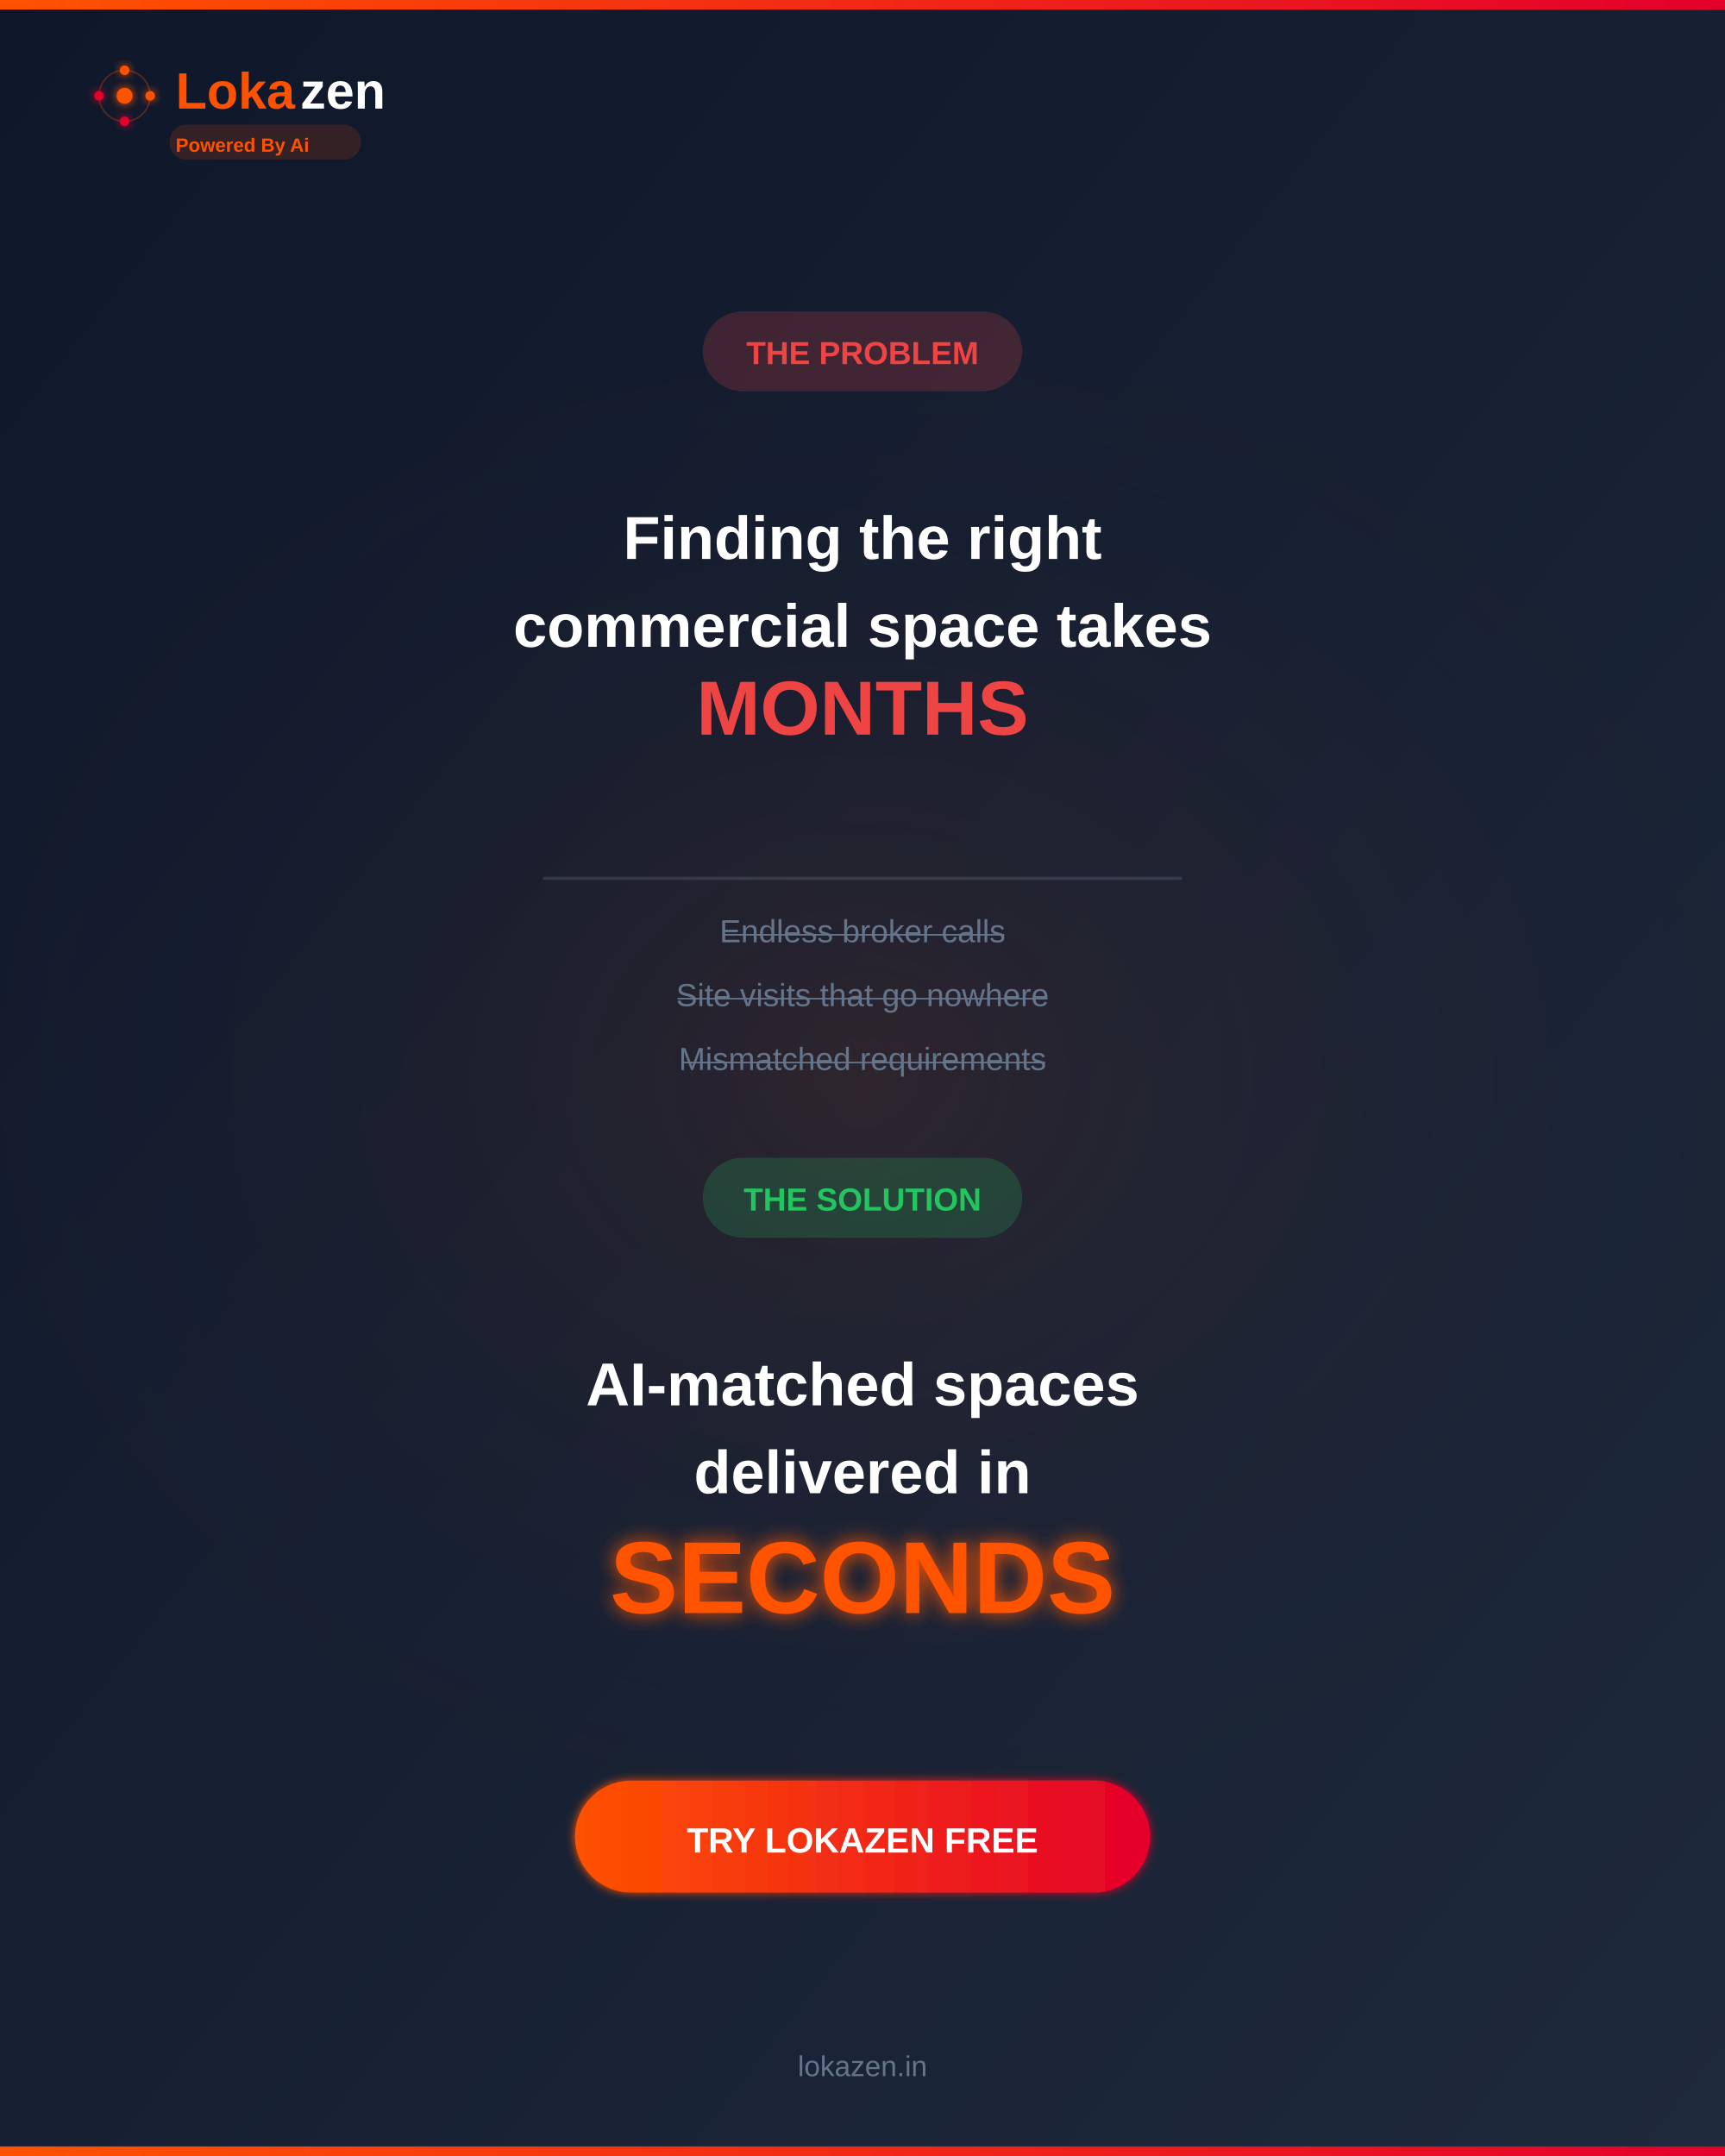
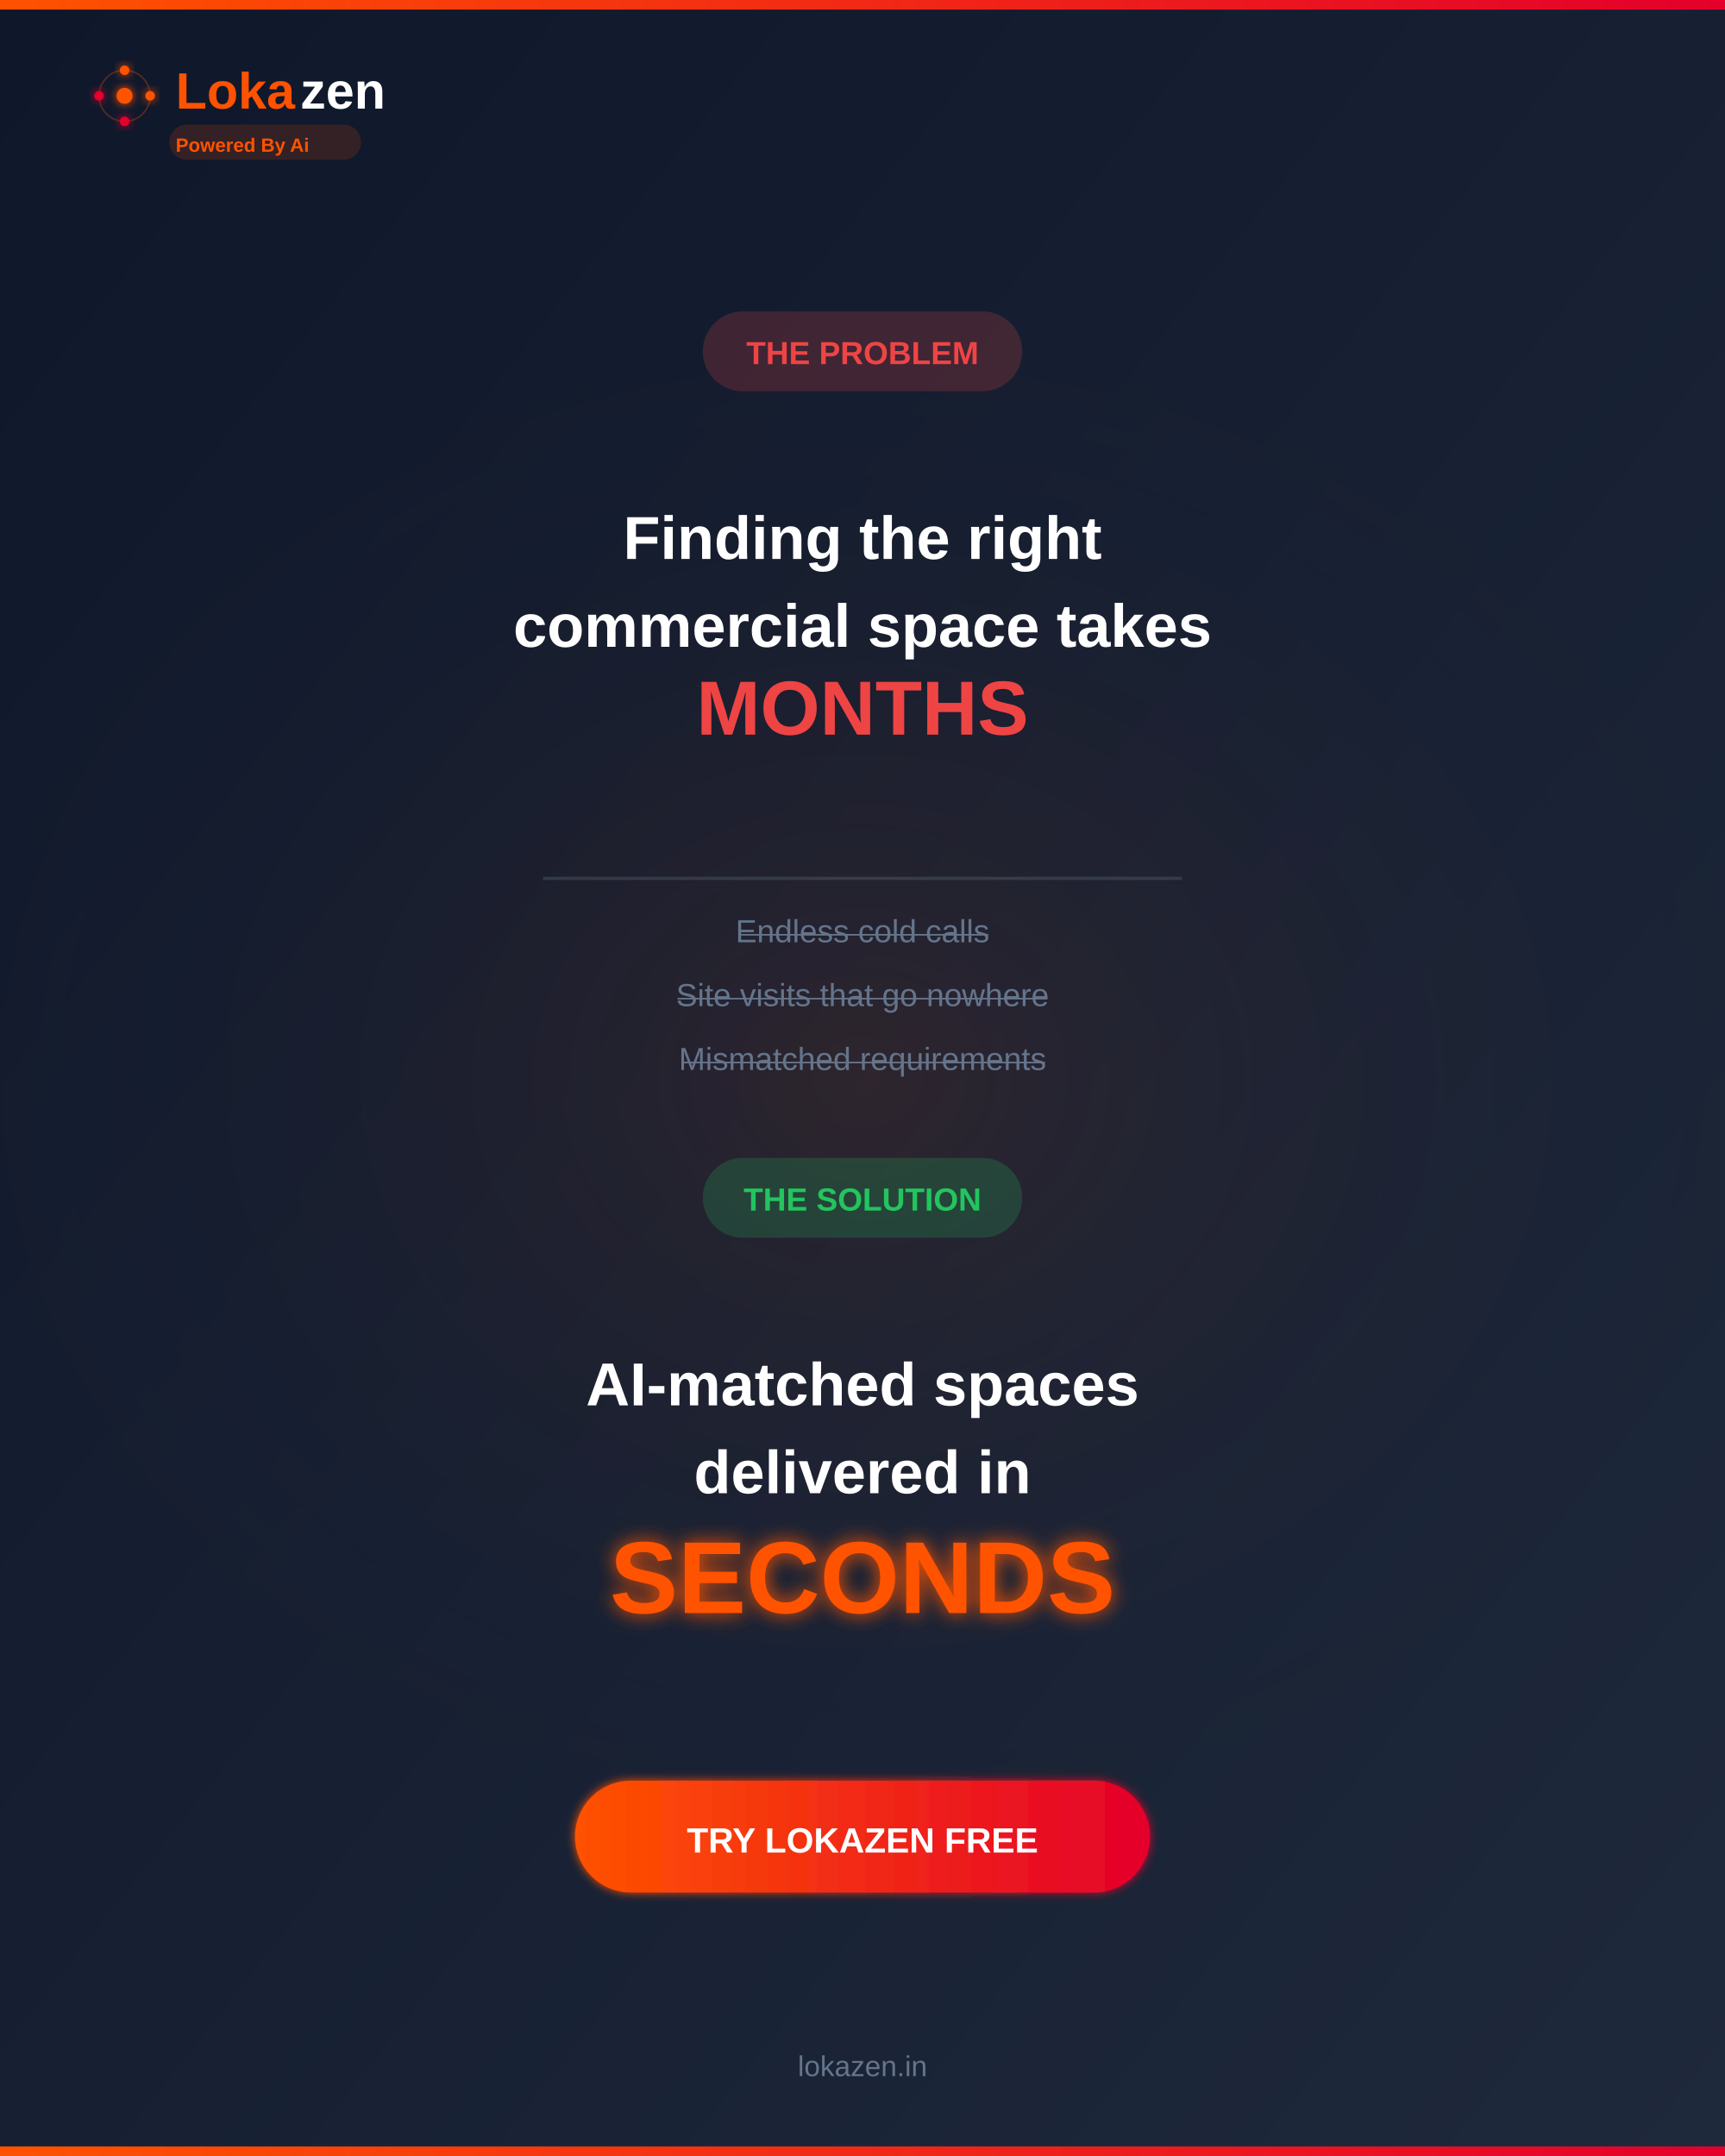
<svg xmlns="http://www.w3.org/2000/svg" width="1080" height="1350" viewBox="0 0 1080 1350">
  <defs>
    <linearGradient id="bgGradient" x1="0%" y1="0%" x2="100%" y2="100%">
      <stop offset="0%" style="stop-color:#0F172A" />
      <stop offset="100%" style="stop-color:#1E293B" />
    </linearGradient>
    <linearGradient id="brandGradient" x1="0%" y1="0%" x2="100%" y2="0%">
      <stop offset="0%" style="stop-color:#FF5200" />
      <stop offset="100%" style="stop-color:#E4002B" />
    </linearGradient>
    <radialGradient id="glowGradient" cx="50%" cy="50%" r="50%">
      <stop offset="0%" style="stop-color:#FF5200;stop-opacity:0.1" />
      <stop offset="100%" style="stop-color:#0F172A;stop-opacity:0" />
    </radialGradient>
    <filter id="glow" x="-50%" y="-50%" width="200%" height="200%">
      <feGaussianBlur stdDeviation="3" result="coloredBlur" />
      <feMerge>
        <feMergeNode in="coloredBlur" />
        <feMergeNode in="SourceGraphic" />
      </feMerge>
    </filter>
    <filter id="strongGlow" x="-50%" y="-50%" width="200%" height="200%">
      <feGaussianBlur stdDeviation="6" result="coloredBlur" />
      <feMerge>
        <feMergeNode in="coloredBlur" />
        <feMergeNode in="SourceGraphic" />
      </feMerge>
    </filter>
  </defs>
  <rect width="1080" height="1350" fill="url(#bgGradient)" />
  <ellipse cx="540" cy="675" rx="600" ry="500" fill="url(#glowGradient)" />
  <rect x="0" y="0" width="1080" height="6" fill="url(#brandGradient)" />
  <g transform="translate(60, 60)">
    <g transform="translate(18, 0)">
      <circle cx="0" cy="0" r="16" fill="none" stroke="#FF5200" stroke-width="1" opacity="0.3" />
      <circle cx="0" cy="-16" r="3" fill="#FF5200" filter="url(#glow)" />
      <circle cx="16" cy="0" r="3" fill="#FF5200" filter="url(#glow)" />
      <circle cx="0" cy="16" r="3" fill="#E4002B" filter="url(#glow)" />
      <circle cx="-16" cy="0" r="3" fill="#E4002B" filter="url(#glow)" />
      <circle cx="0" cy="0" r="5" fill="#FF5200" filter="url(#glow)" />
    </g>
    <text x="50" y="8" font-family="Arial, sans-serif" font-size="32" font-weight="900" fill="#FF5200">Loka</text>
    <text x="128" y="8" font-family="Arial, sans-serif" font-size="32" font-weight="900" fill="#FFFFFF">zen</text>
    <rect x="46" y="18" width="120" height="22" rx="11" fill="#FF5200" opacity="0.15" />
    <text x="50" y="35" font-family="Arial, sans-serif" font-size="12" font-weight="600" fill="#FF5200">Powered By Ai</text>
  </g>
  <g transform="translate(540, 220)">
    <rect x="-100" y="-25" width="200" height="50" rx="25" fill="#EF4444" opacity="0.2" />
    <text x="0" y="8" font-family="Arial, sans-serif" font-size="20" font-weight="700" fill="#EF4444" text-anchor="middle">THE PROBLEM</text>
  </g>
  <g transform="translate(540, 350)">
    <text x="0" y="0" font-family="Arial, sans-serif" font-size="38" font-weight="700" fill="#FFFFFF" text-anchor="middle">Finding the right</text>
    <text x="0" y="55" font-family="Arial, sans-serif" font-size="38" font-weight="700" fill="#FFFFFF" text-anchor="middle">commercial space takes</text>
    <text x="0" y="110" font-family="Arial, sans-serif" font-size="48" font-weight="900" fill="#EF4444" text-anchor="middle">MONTHS</text>
  </g>
  <g transform="translate(540, 550)">
    <line x1="-200" y1="0" x2="200" y2="0" stroke="#64748B" stroke-width="2" opacity="0.3" />
-     <text x="0" y="40" font-family="Arial, sans-serif" font-size="20" font-weight="400" fill="#64748B" text-anchor="middle" text-decoration="line-through">Endless broker calls</text>
+     <text x="0" y="40" font-family="Arial, sans-serif" font-size="20" font-weight="400" fill="#64748B" text-anchor="middle" text-decoration="line-through">Endless cold calls</text>
    <text x="0" y="80" font-family="Arial, sans-serif" font-size="20" font-weight="400" fill="#64748B" text-anchor="middle" text-decoration="line-through">Site visits that go nowhere</text>
    <text x="0" y="120" font-family="Arial, sans-serif" font-size="20" font-weight="400" fill="#64748B" text-anchor="middle" text-decoration="line-through">Mismatched requirements</text>
  </g>
  <g transform="translate(540, 750)">
    <rect x="-100" y="-25" width="200" height="50" rx="25" fill="#22C55E" opacity="0.2" />
    <text x="0" y="8" font-family="Arial, sans-serif" font-size="20" font-weight="700" fill="#22C55E" text-anchor="middle">THE SOLUTION</text>
  </g>
  <g transform="translate(540, 880)">
    <text x="0" y="0" font-family="Arial, sans-serif" font-size="38" font-weight="700" fill="#FFFFFF" text-anchor="middle">AI-matched spaces</text>
    <text x="0" y="55" font-family="Arial, sans-serif" font-size="38" font-weight="700" fill="#FFFFFF" text-anchor="middle">delivered in</text>
    <text x="0" y="130" font-family="Arial, sans-serif" font-size="64" font-weight="900" fill="#FF5200" text-anchor="middle" filter="url(#strongGlow)">SECONDS</text>
  </g>
  <g transform="translate(540, 1150)">
    <rect x="-180" y="-35" width="360" height="70" rx="35" fill="url(#brandGradient)" filter="url(#glow)" />
    <text x="0" y="10" font-family="Arial, sans-serif" font-size="22" font-weight="800" fill="#FFFFFF" text-anchor="middle">TRY LOKAZEN FREE</text>
  </g>
  <text x="540" y="1300" font-family="Arial, sans-serif" font-size="18" font-weight="500" fill="#64748B" text-anchor="middle">lokazen.in</text>
  <rect x="0" y="1344" width="1080" height="6" fill="url(#brandGradient)" />
</svg>
